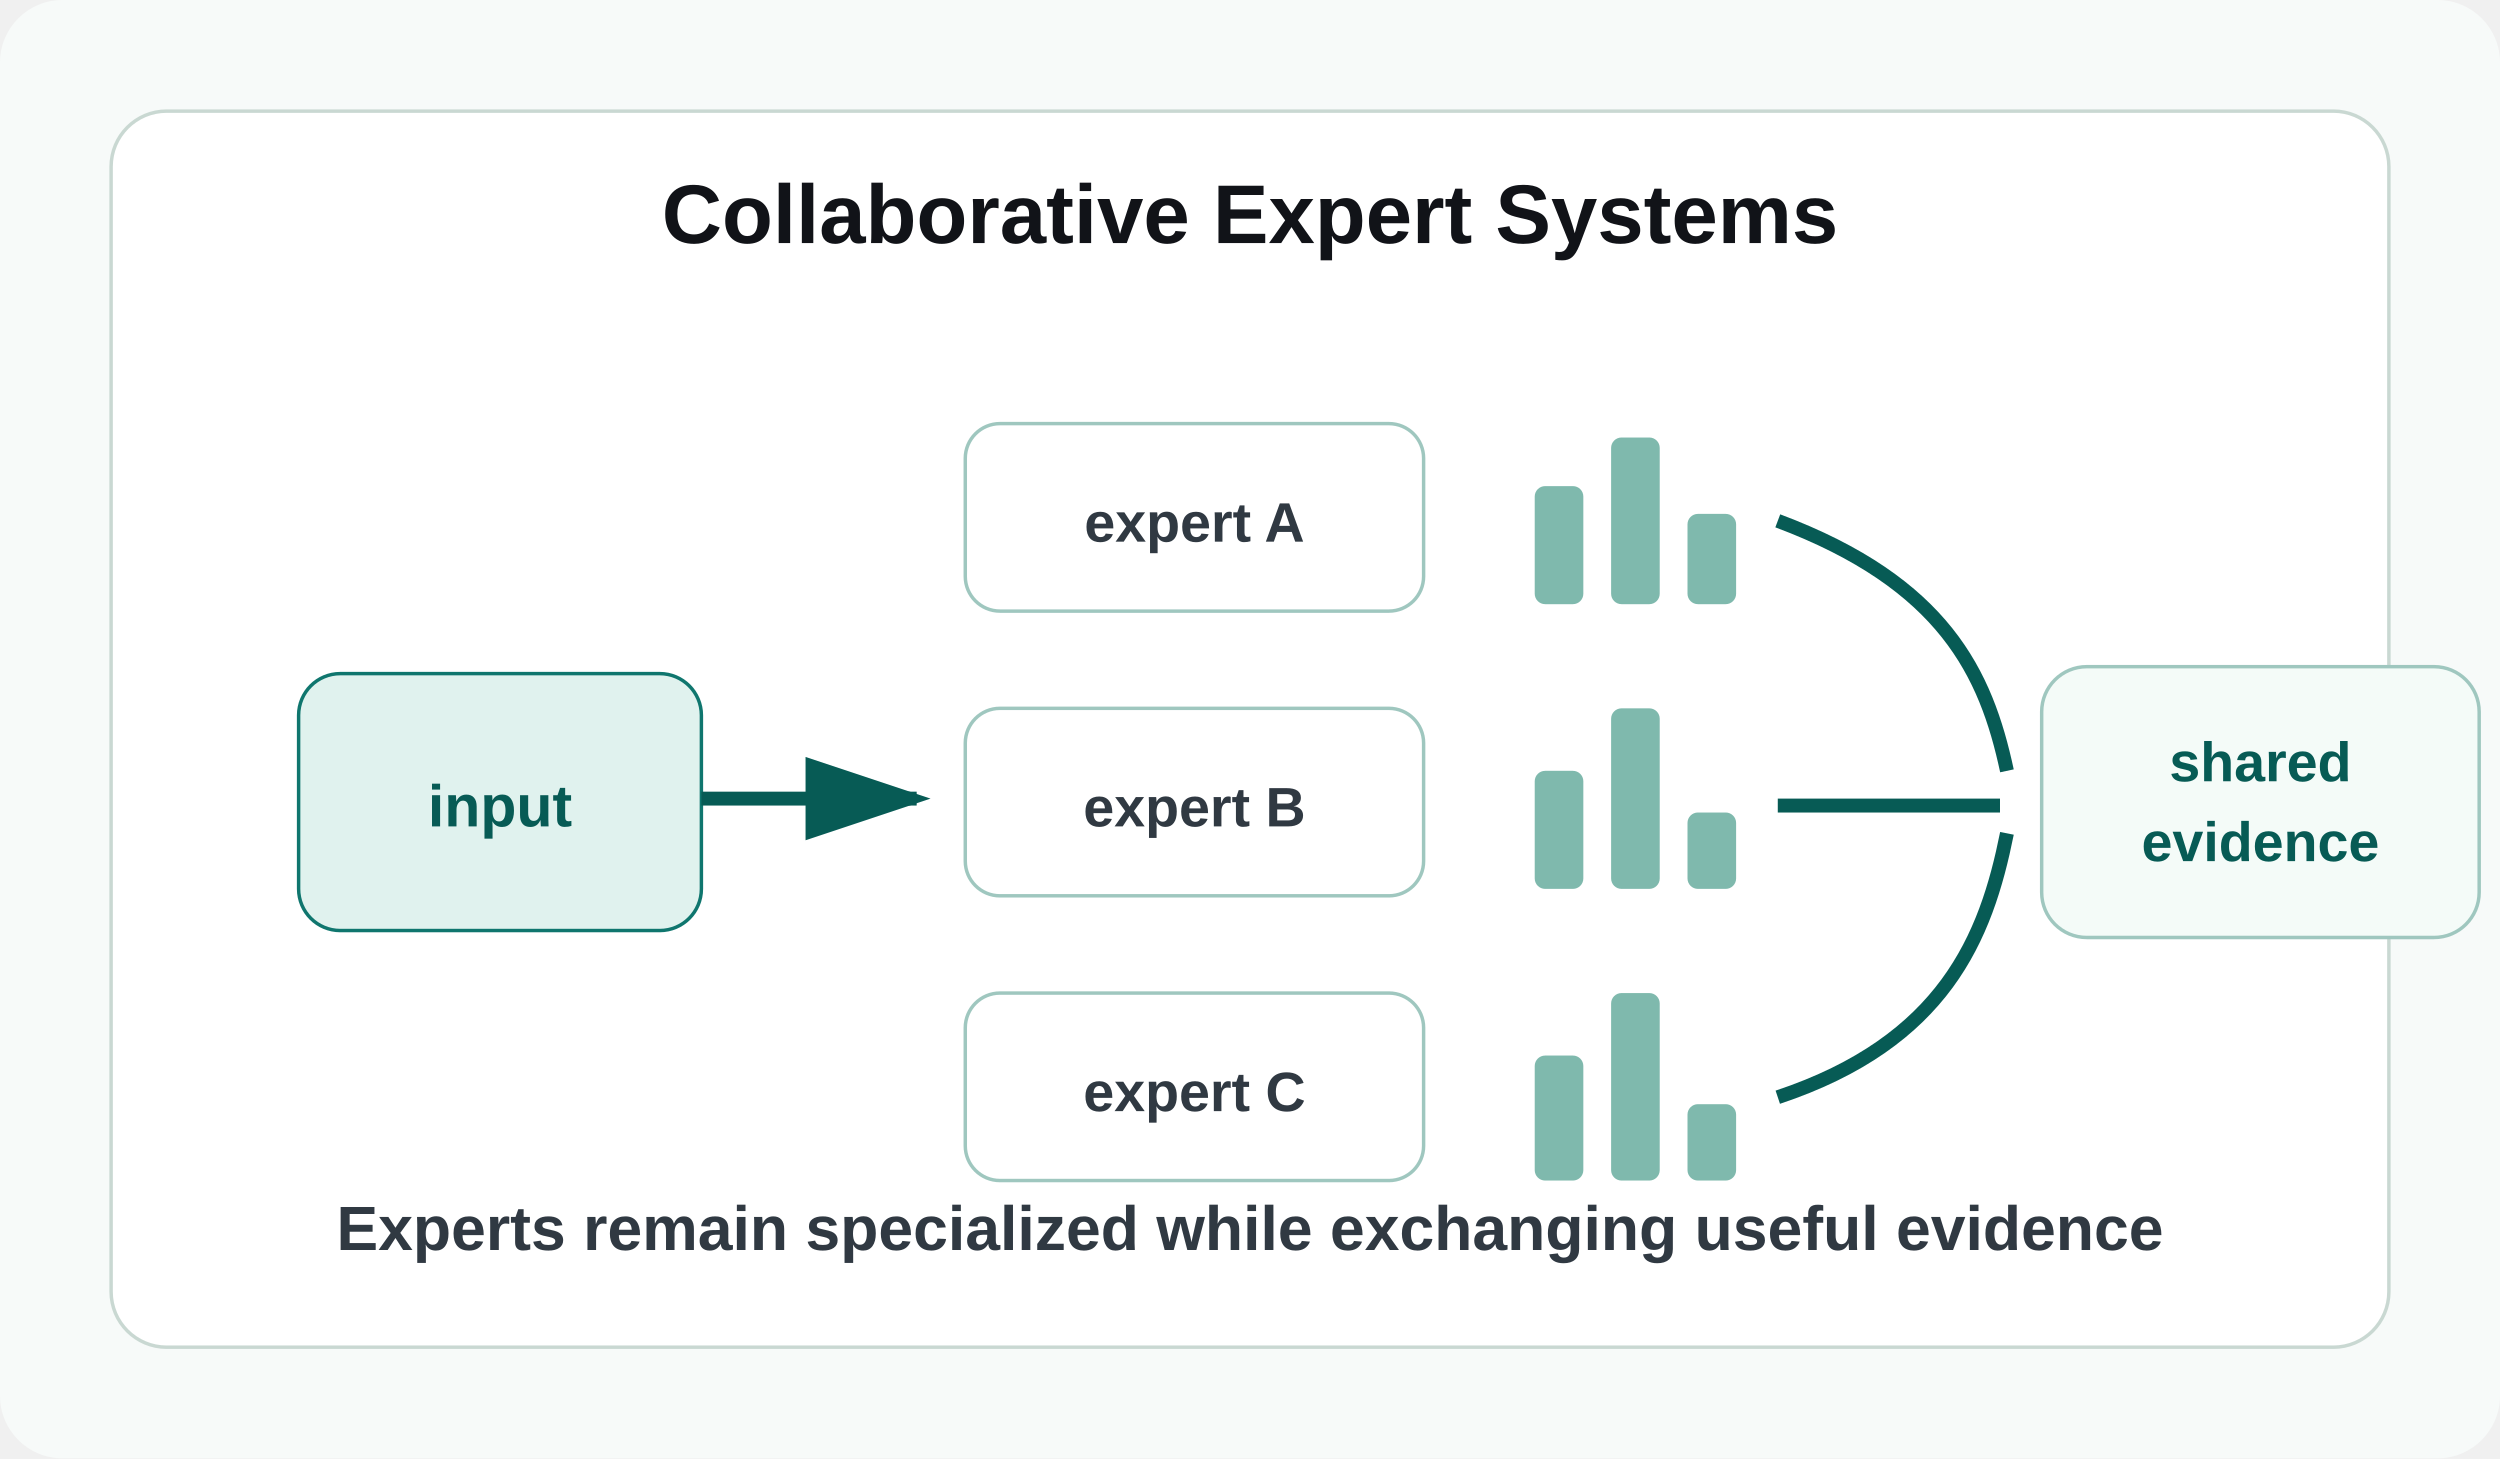
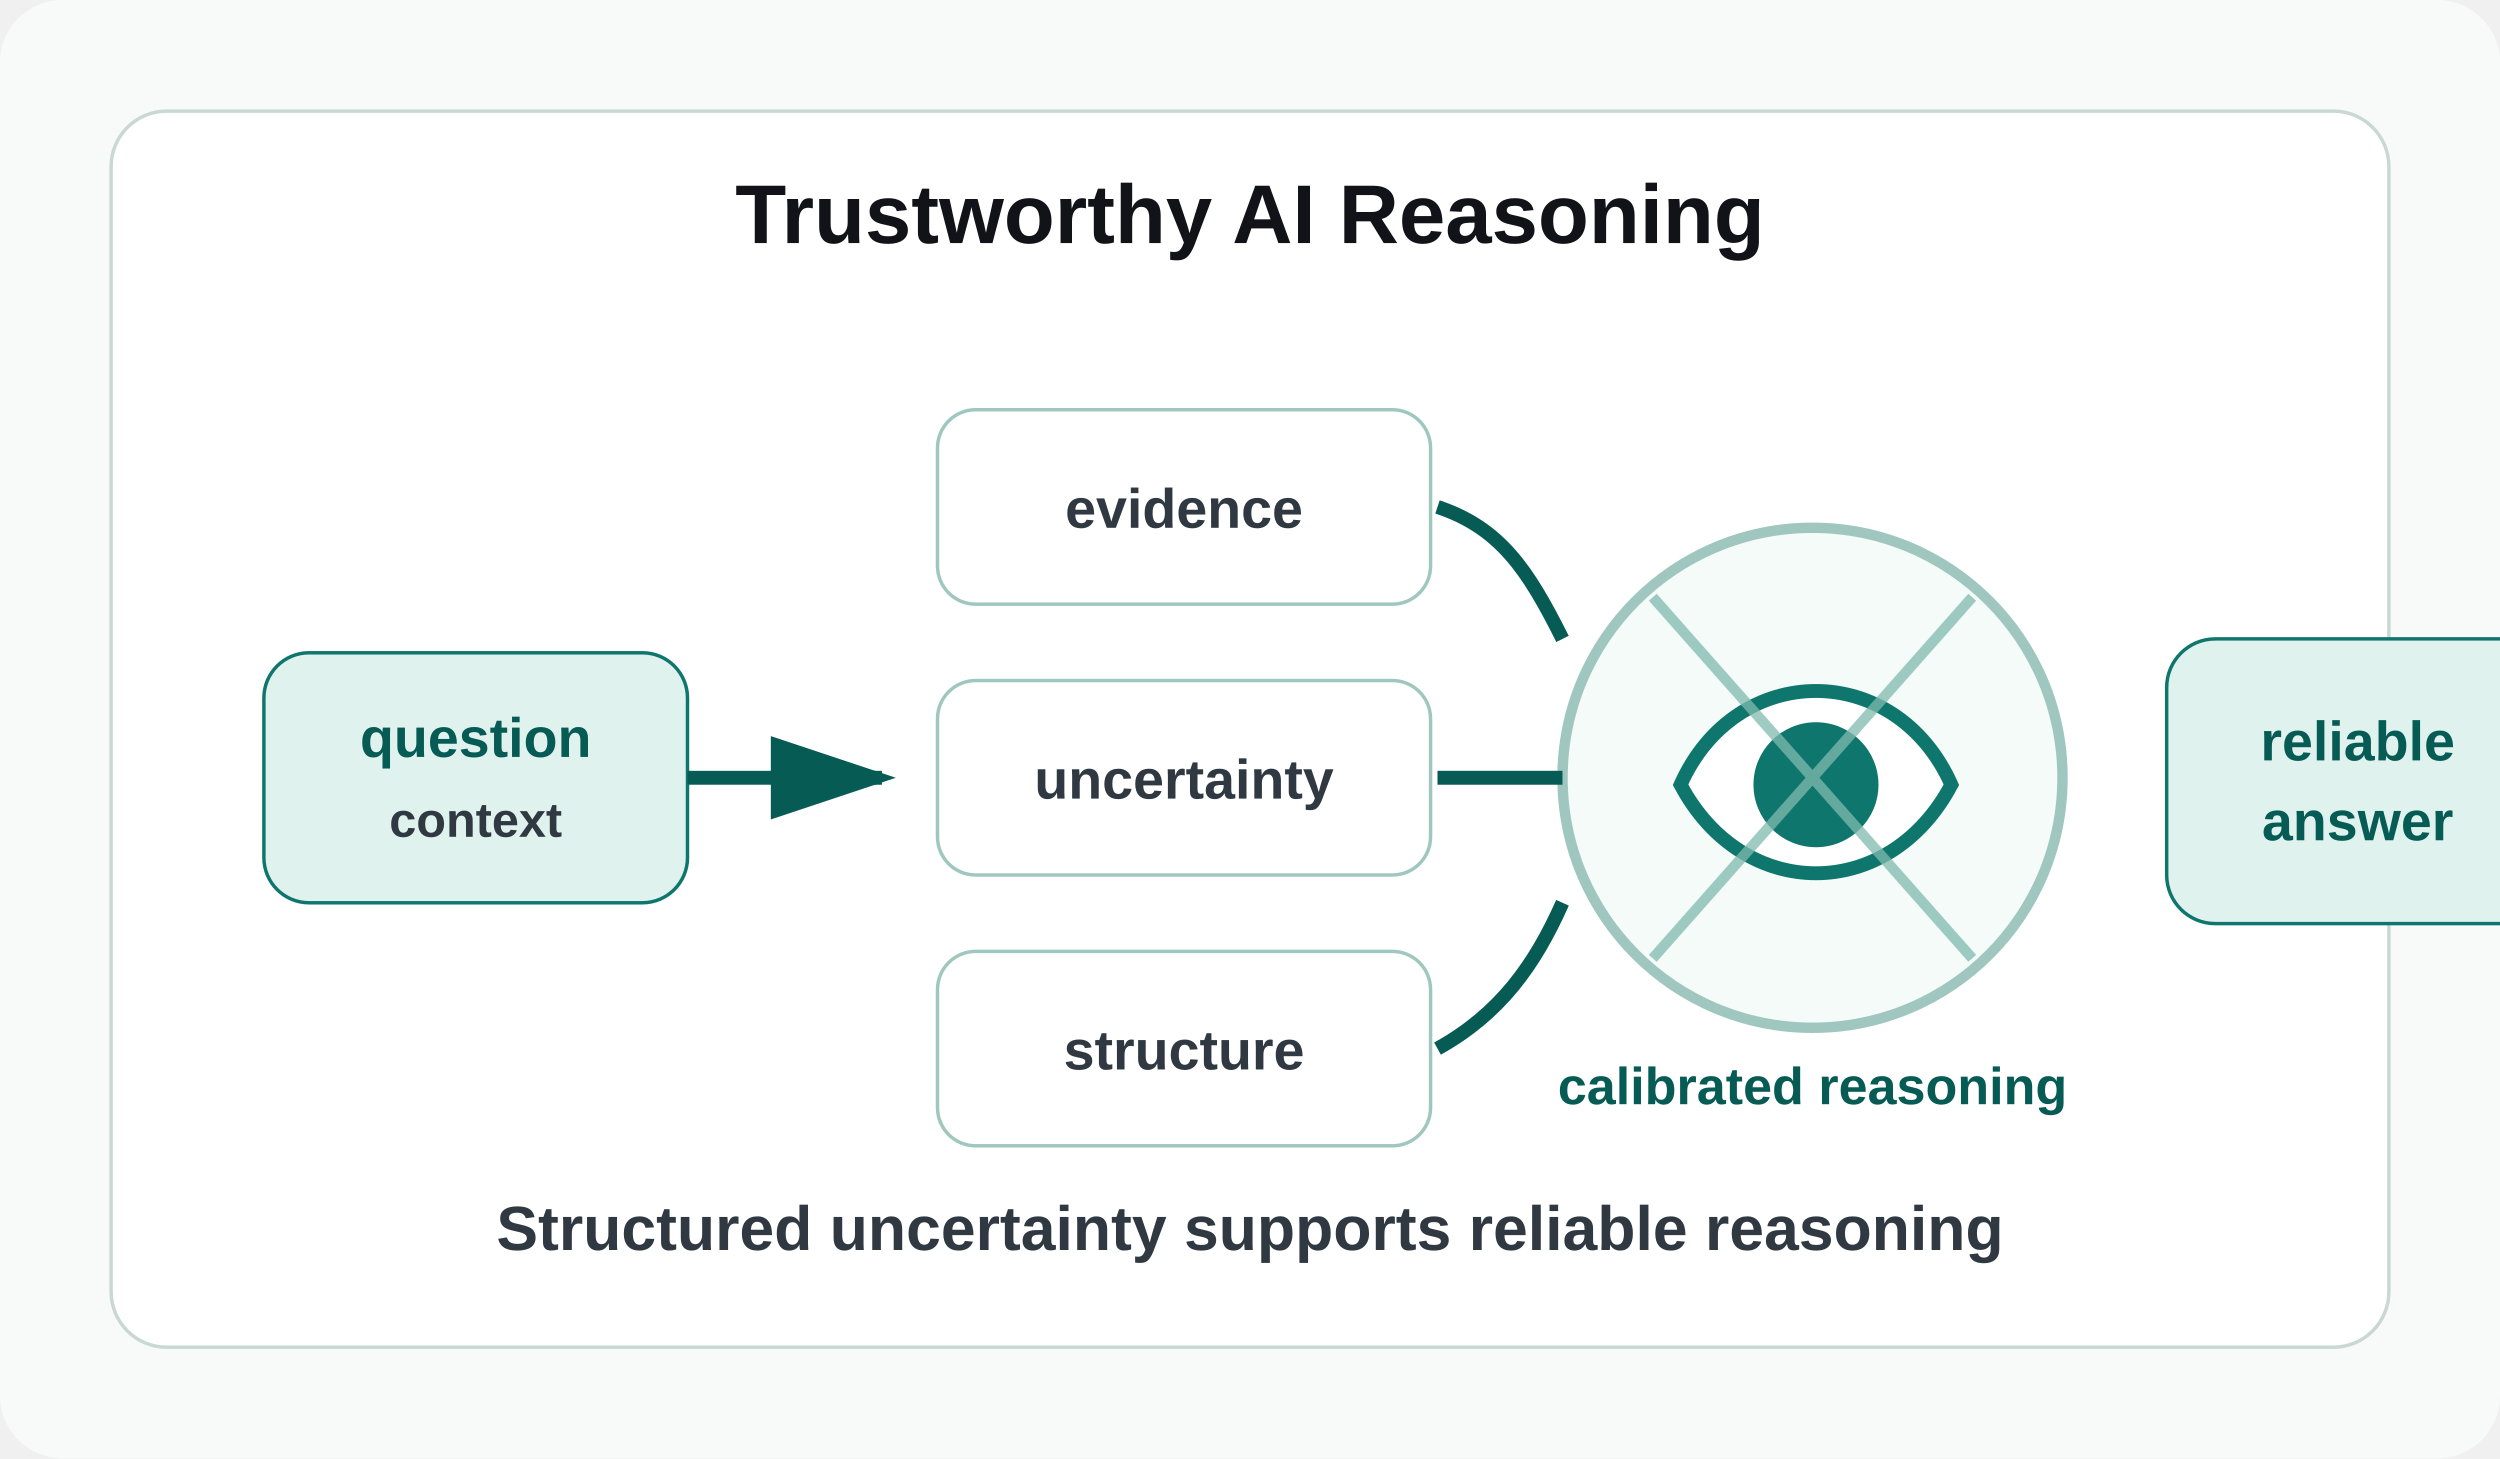
<svg xmlns="http://www.w3.org/2000/svg" viewBox="0 0 720 420" role="img" aria-labelledby="title desc">
  <rect width="720" height="420" rx="18" fill="#f7faf9" />
  <rect x="32" y="32" width="656" height="356" rx="16" fill="#ffffff" stroke="#c9d8d2" />
-   <text x="360" y="70" text-anchor="middle" font-family="Arial, sans-serif" font-size="24" font-weight="800" fill="#111318">Collaborative Expert Systems</text>
-   <g transform="translate(86 122)">
-     <rect x="0" y="72" width="116" height="74" rx="12" fill="#e0f2ee" stroke="#0f766e" />
-     <text x="58" y="116" text-anchor="middle" font-family="Arial, sans-serif" font-size="17" font-weight="800" fill="#075b55">input</text>
-     <path d="M116 108 H178" stroke="#075b55" stroke-width="4" marker-end="url(#arrow)" />
-     <g transform="translate(192 0)">
-       <rect width="132" height="54" rx="10" fill="#ffffff" stroke="#9fc7bf" />
-       <rect y="82" width="132" height="54" rx="10" fill="#ffffff" stroke="#9fc7bf" />
-       <rect y="164" width="132" height="54" rx="10" fill="#ffffff" stroke="#9fc7bf" />
-       <text x="66" y="34" text-anchor="middle" font-family="Arial, sans-serif" font-size="16" font-weight="800" fill="#303942">expert A</text>
-       <text x="66" y="116" text-anchor="middle" font-family="Arial, sans-serif" font-size="16" font-weight="800" fill="#303942">expert B</text>
-       <text x="66" y="198" text-anchor="middle" font-family="Arial, sans-serif" font-size="16" font-weight="800" fill="#303942">expert C</text>
+   <text x="360" y="70" text-anchor="middle" font-family="Arial, sans-serif" font-size="24" font-weight="800" fill="#111318">Trustworthy AI Reasoning</text>
+   <g transform="translate(76 118)" font-family="Arial, sans-serif">
+     <rect x="0" y="70" width="122" height="72" rx="13" fill="#e0f2ee" stroke="#0f766e" />
+     <text x="61" y="100" text-anchor="middle" font-size="16" font-weight="800" fill="#075b55">question</text>
+     <text x="61" y="123" text-anchor="middle" font-size="14" font-weight="700" fill="#303942">context</text>
+     <path d="M122 106 H178" stroke="#075b55" stroke-width="4" marker-end="url(#arrow)" />
+     <g transform="translate(194 0)">
+       <rect width="142" height="56" rx="11" fill="#ffffff" stroke="#9fc7bf" />
+       <rect y="78" width="142" height="56" rx="11" fill="#ffffff" stroke="#9fc7bf" />
+       <rect y="156" width="142" height="56" rx="11" fill="#ffffff" stroke="#9fc7bf" />
+       <text x="71" y="34" text-anchor="middle" font-size="16" font-weight="800" fill="#303942">evidence</text>
+       <text x="71" y="112" text-anchor="middle" font-size="16" font-weight="800" fill="#303942">uncertainty</text>
+       <text x="71" y="190" text-anchor="middle" font-size="16" font-weight="800" fill="#303942">structure</text>
    </g>
-     <g fill="#7fb9ad">
-       <rect x="356" y="18" width="14" height="34" rx="3" />
-       <rect x="378" y="4" width="14" height="48" rx="3" />
-       <rect x="400" y="26" width="14" height="26" rx="3" />
-       <rect x="356" y="100" width="14" height="34" rx="3" />
-       <rect x="378" y="82" width="14" height="52" rx="3" />
-       <rect x="400" y="112" width="14" height="22" rx="3" />
-       <rect x="356" y="182" width="14" height="36" rx="3" />
-       <rect x="378" y="164" width="14" height="54" rx="3" />
-       <rect x="400" y="196" width="14" height="22" rx="3" />
+     <g transform="translate(374 24)">
+       <circle cx="72" cy="82" r="72" fill="#f4fbf8" stroke="#9fc7bf" stroke-width="3" />
+       <path d="M34 84 C50 48 96 48 112 84 C94 118 52 118 34 84Z" fill="#ffffff" stroke="#0f766e" stroke-width="4" />
+       <circle cx="73" cy="84" r="18" fill="#0f766e" />
+       <path d="M26 30 L118 134 M118 30 L26 134" stroke="#7fb9ad" stroke-width="3" opacity="0.75" />
+       <text x="72" y="176" text-anchor="middle" font-size="15" font-weight="800" fill="#075b55">calibrated reasoning</text>
    </g>
-     <path d="M426 28 C474 46 486 72 492 100 M426 110 H490 M426 194 C474 178 486 148 492 118" stroke="#075b55" stroke-width="4" fill="none" />
-     <rect x="502" y="70" width="126" height="78" rx="13" fill="#f4fbf8" stroke="#9fc7bf" />
-     <text x="565" y="103" text-anchor="middle" font-family="Arial, sans-serif" font-size="16" font-weight="800" fill="#075b55">shared</text>
-     <text x="565" y="126" text-anchor="middle" font-family="Arial, sans-serif" font-size="16" font-weight="800" fill="#075b55">evidence</text>
+     <path d="M338 28 C356 34 364 46 374 66 M338 106 H374 M338 184 C356 174 366 160 374 142" stroke="#075b55" stroke-width="4" fill="none" />
+     <rect x="548" y="66" width="110" height="82" rx="14" fill="#e0f2ee" stroke="#0f766e" />
+     <text x="603" y="101" text-anchor="middle" font-size="16" font-weight="800" fill="#075b55">reliable</text>
+     <text x="603" y="124" text-anchor="middle" font-size="16" font-weight="800" fill="#075b55">answer</text>
  </g>
-   <text x="360" y="360" text-anchor="middle" font-family="Arial, sans-serif" font-size="18" font-weight="700" fill="#303942">Experts remain specialized while exchanging useful evidence</text>
+   <text x="360" y="360" text-anchor="middle" font-family="Arial, sans-serif" font-size="18" font-weight="700" fill="#303942">Structured uncertainty supports reliable reasoning</text>
  <defs>
    <marker id="arrow" markerWidth="10" markerHeight="10" refX="8" refY="3" orient="auto">
      <path d="M0,0 L0,6 L9,3 z" fill="#075b55" />
    </marker>
  </defs>
</svg>
